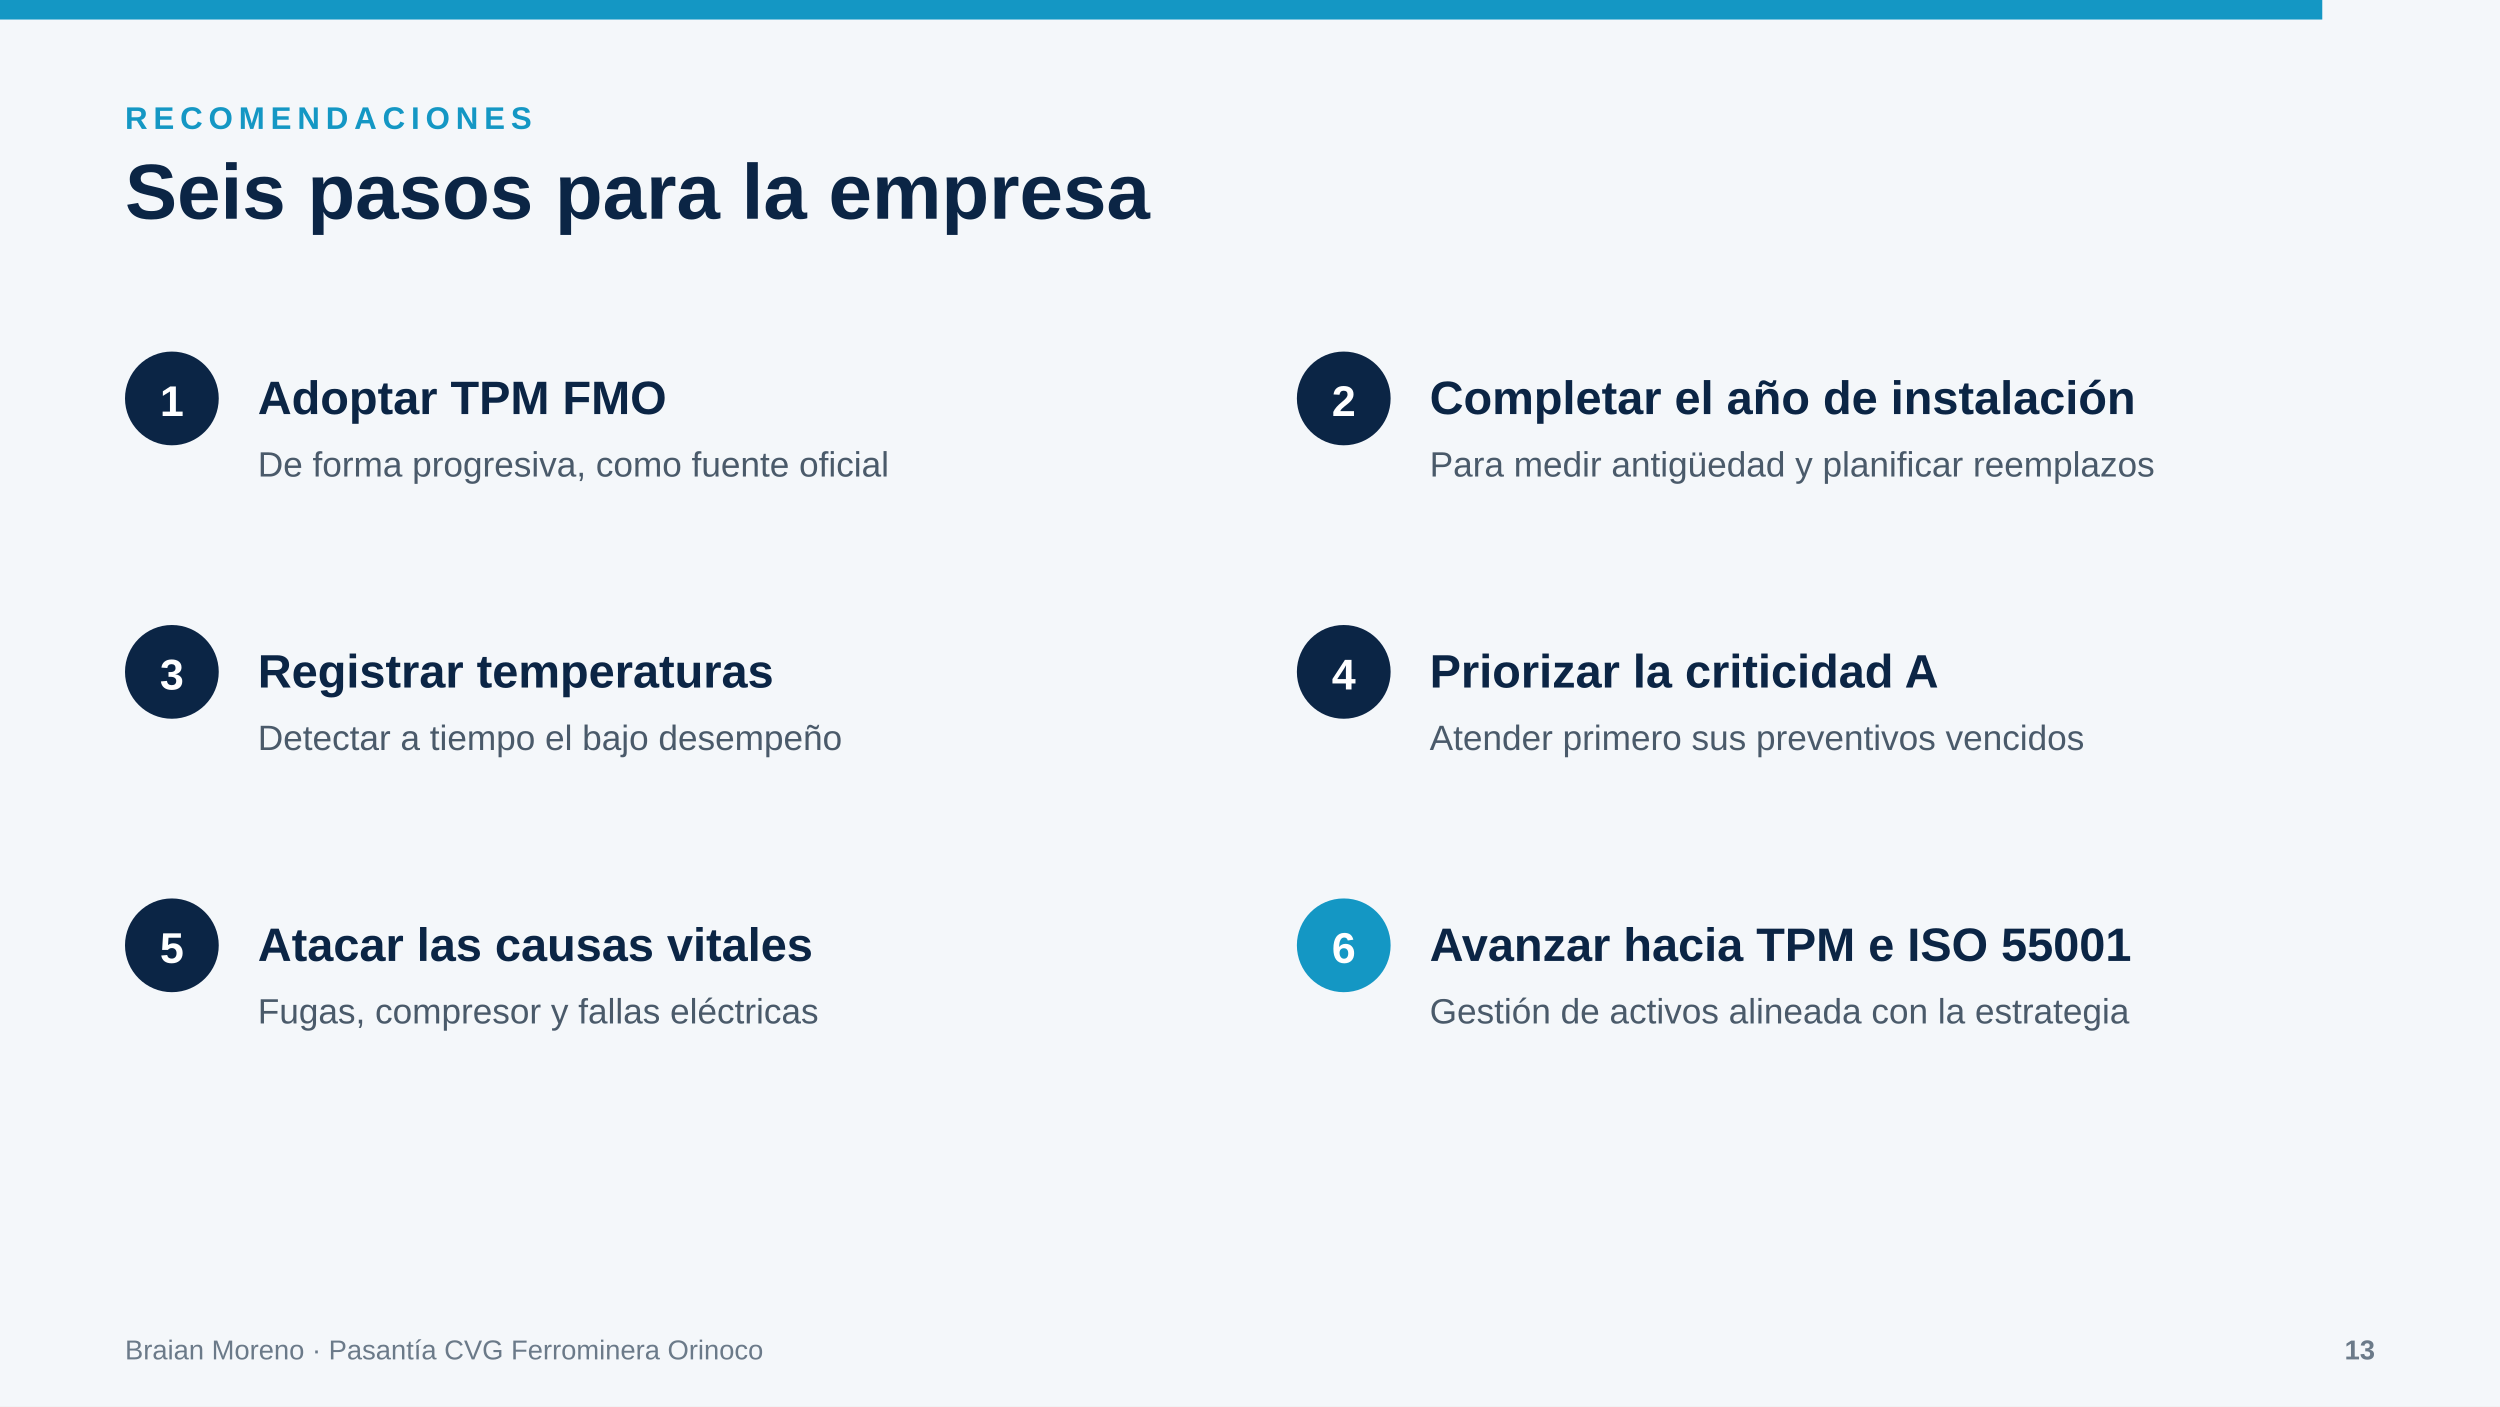
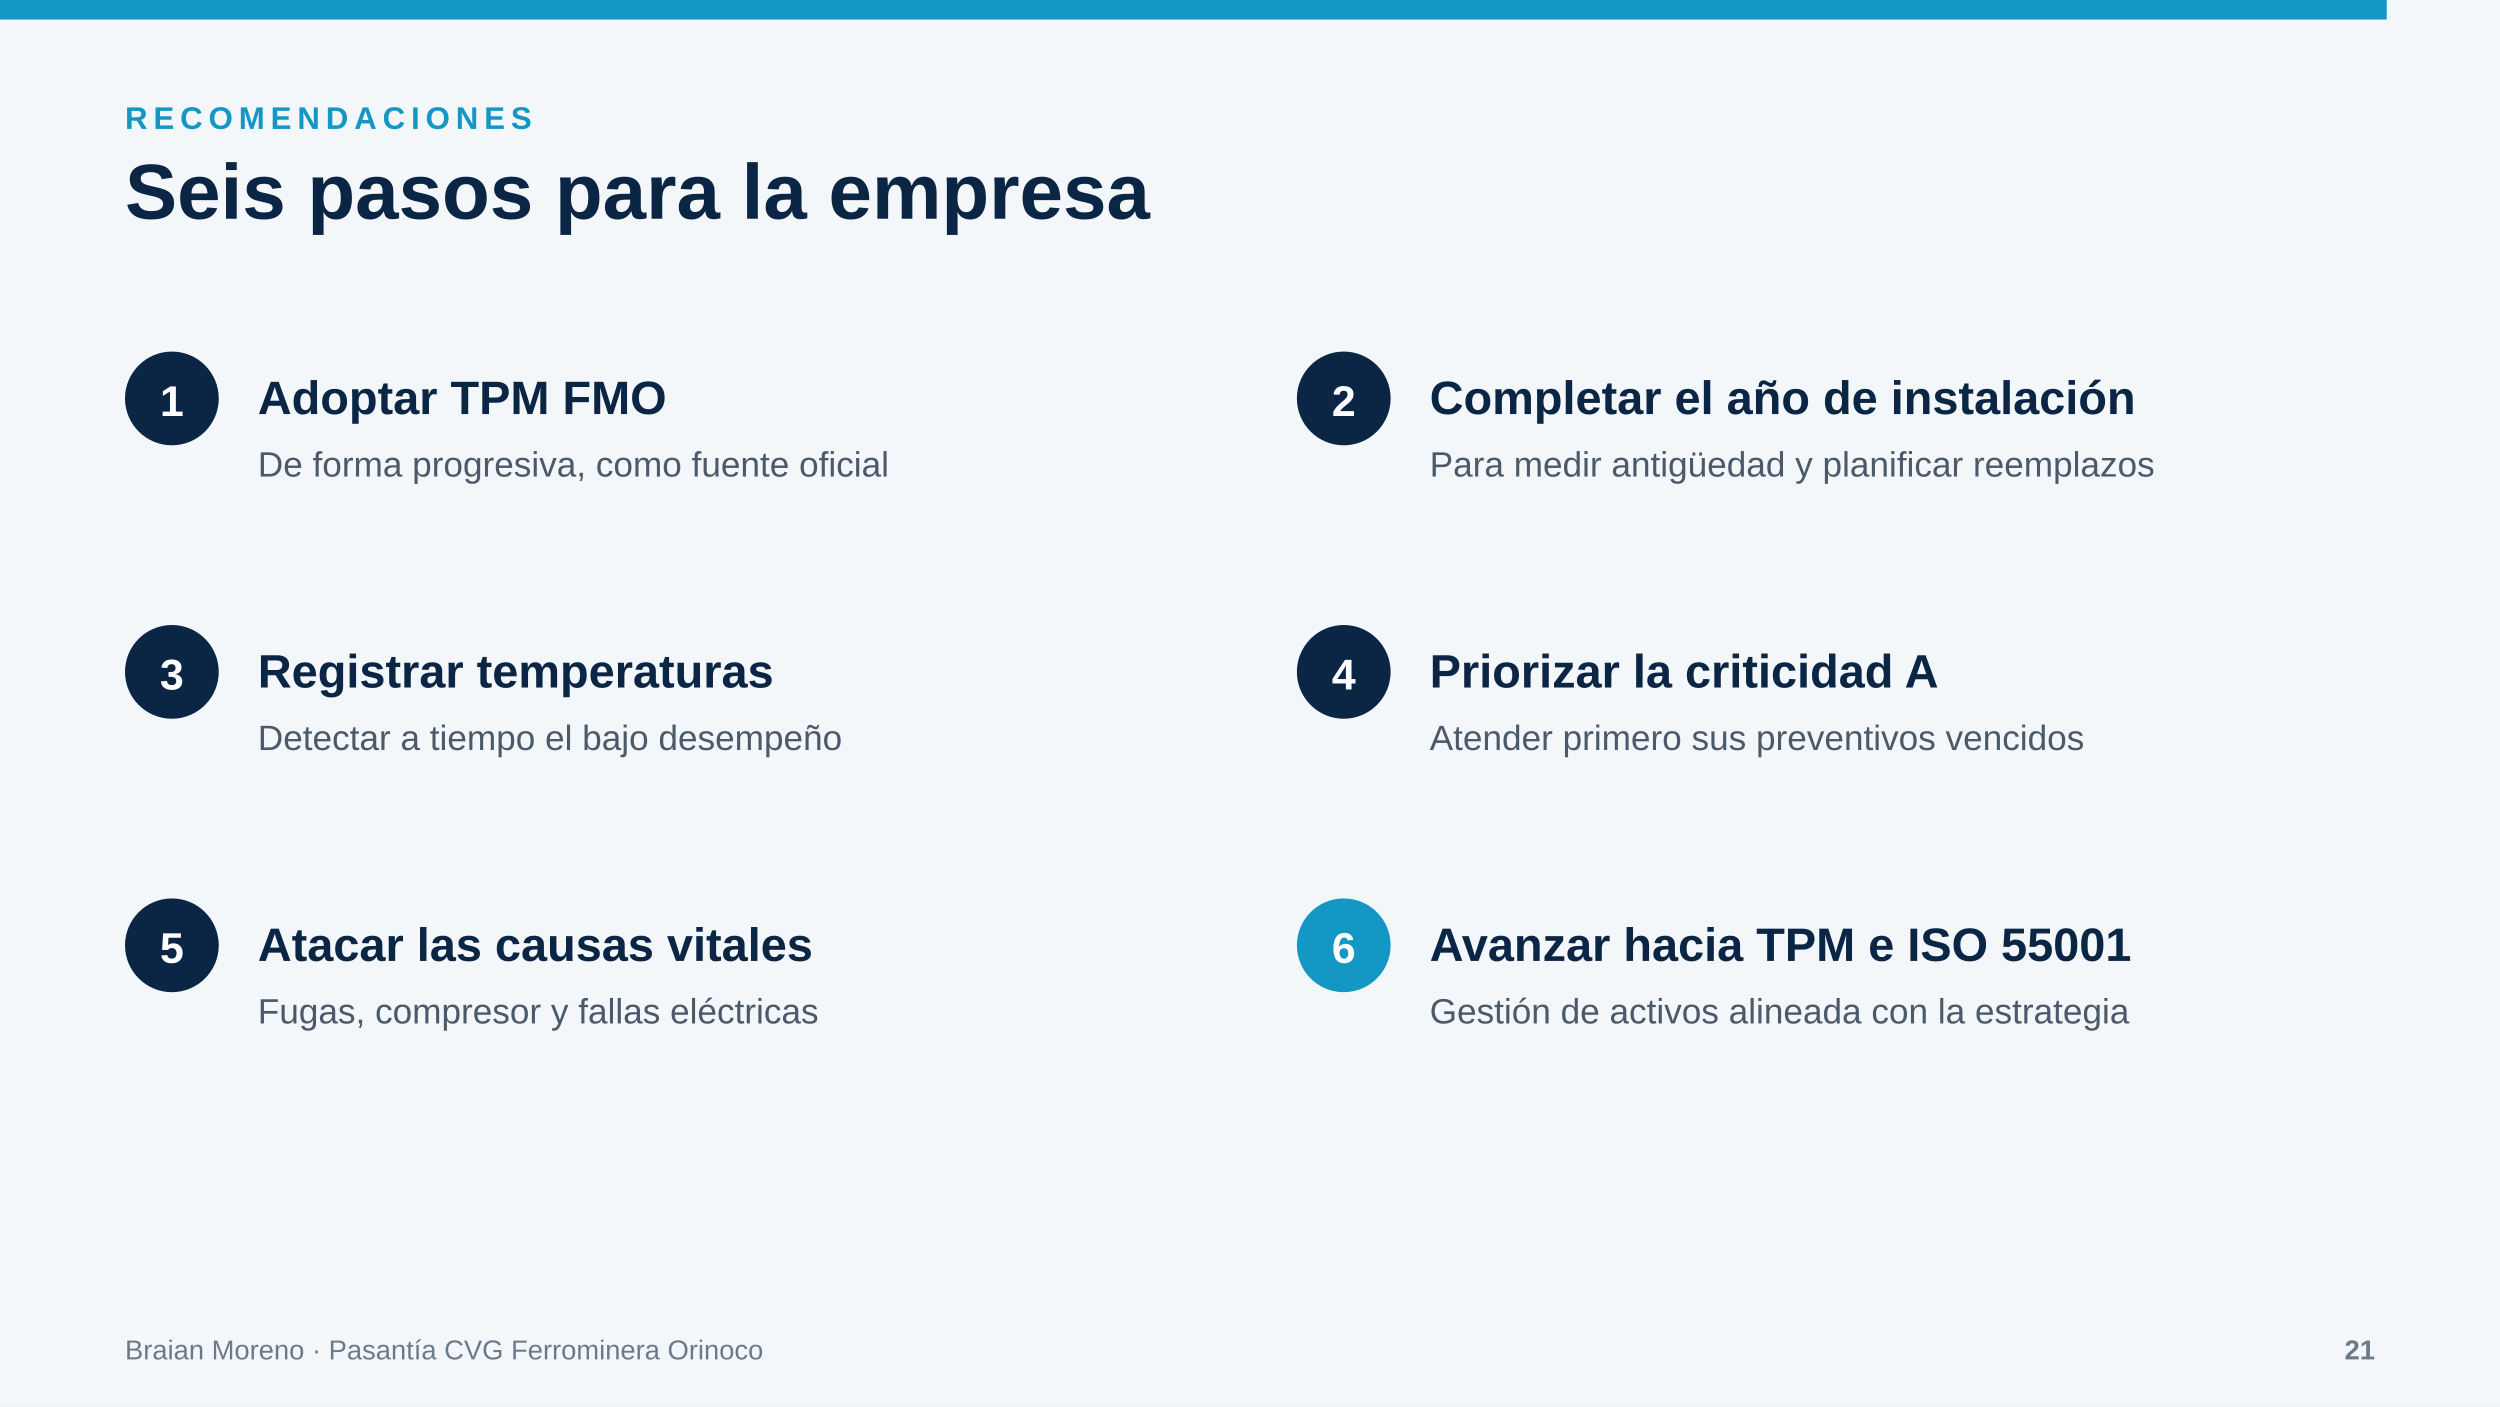
<svg xmlns="http://www.w3.org/2000/svg" viewBox="0 0 1280 720" lang="es-VE" data-pptx-page-role="content" font-family="Segoe UI, Arial, sans-serif">
  <rect id="bg" data-pptx-role="background" x="0" y="0" width="1280" height="720" fill="#F4F7FA" />
-   <g id="barra-avance" data-pptx-role="decoration" data-pptx-bounds="0 0 1189 10">
-     <rect x="0" y="0" width="1189" height="10" fill="#1497C4" />
+   <g id="barra-avance" data-pptx-role="decoration" data-pptx-bounds="0 0 1222 10">
+     <rect x="0" y="0" width="1222" height="10" fill="#1497C4" />
  </g>
  <g id="titulo" data-pptx-bounds="60 40 1160 90" font-weight="bold">
    <text x="64" y="66" font-size="16" fill="#1497C4" letter-spacing="3">RECOMENDACIONES</text>
    <text x="64" y="112" font-size="40" fill="#0B2545">Seis pasos para la empresa</text>
  </g>
  <g id="rec-adoptar" data-pptx-bounds="60 170 560 120">
    <circle cx="88" cy="204" r="24" fill="#0B2545" />
    <text x="88" y="213" font-size="22" font-weight="bold" fill="#FFFFFF" text-anchor="middle">1</text>
    <text x="132" y="212" font-size="24" font-weight="bold" fill="#0B2545">Adoptar TPM FMO</text>
    <text x="132" y="244" font-size="18" fill="#4A5A6A">De forma progresiva, como fuente oficial</text>
  </g>
  <g id="rec-antiguedad" data-pptx-bounds="660 170 560 120">
    <circle cx="688" cy="204" r="24" fill="#0B2545" />
    <text x="688" y="213" font-size="22" font-weight="bold" fill="#FFFFFF" text-anchor="middle">2</text>
    <text x="732" y="212" font-size="24" font-weight="bold" fill="#0B2545">Completar el año de instalación</text>
    <text x="732" y="244" font-size="18" fill="#4A5A6A">Para medir antigüedad y planificar reemplazos</text>
  </g>
  <g id="rec-temperatura" data-pptx-bounds="60 310 560 120">
    <circle cx="88" cy="344" r="24" fill="#0B2545" />
    <text x="88" y="353" font-size="22" font-weight="bold" fill="#FFFFFF" text-anchor="middle">3</text>
    <text x="132" y="352" font-size="24" font-weight="bold" fill="#0B2545">Registrar temperaturas</text>
    <text x="132" y="384" font-size="18" fill="#4A5A6A">Detectar a tiempo el bajo desempeño</text>
  </g>
  <g id="rec-criticidad" data-pptx-bounds="660 310 560 120">
    <circle cx="688" cy="344" r="24" fill="#0B2545" />
    <text x="688" y="353" font-size="22" font-weight="bold" fill="#FFFFFF" text-anchor="middle">4</text>
    <text x="732" y="352" font-size="24" font-weight="bold" fill="#0B2545">Priorizar la criticidad A</text>
    <text x="732" y="384" font-size="18" fill="#4A5A6A">Atender primero sus preventivos vencidos</text>
  </g>
  <g id="rec-pareto" data-pptx-bounds="60 450 560 120">
    <circle cx="88" cy="484" r="24" fill="#0B2545" />
    <text x="88" y="493" font-size="22" font-weight="bold" fill="#FFFFFF" text-anchor="middle">5</text>
    <text x="132" y="492" font-size="24" font-weight="bold" fill="#0B2545">Atacar las causas vitales</text>
    <text x="132" y="524" font-size="18" fill="#4A5A6A">Fugas, compresor y fallas eléctricas</text>
  </g>
  <g id="rec-iso" data-pptx-bounds="660 450 560 120">
    <circle cx="688" cy="484" r="24" fill="#1497C4" />
    <text x="688" y="493" font-size="22" font-weight="bold" fill="#FFFFFF" text-anchor="middle">6</text>
    <text x="732" y="492" font-size="24" font-weight="bold" fill="#0B2545">Avanzar hacia TPM e ISO 55001</text>
    <text x="732" y="524" font-size="18" fill="#4A5A6A">Gestión de activos alineada con la estrategia</text>
  </g>
  <g id="pie" data-pptx-role="footer" data-pptx-bounds="60 676 1160 28" fill="#6B7A89" font-size="14">
    <text x="64" y="696">Braian Moreno · Pasantía CVG Ferrominera Orinoco</text>
-     <text x="1216" y="696" font-weight="bold" text-anchor="end">13</text>
+     <text x="1216" y="696" font-weight="bold" text-anchor="end">21</text>
  </g>
</svg>
